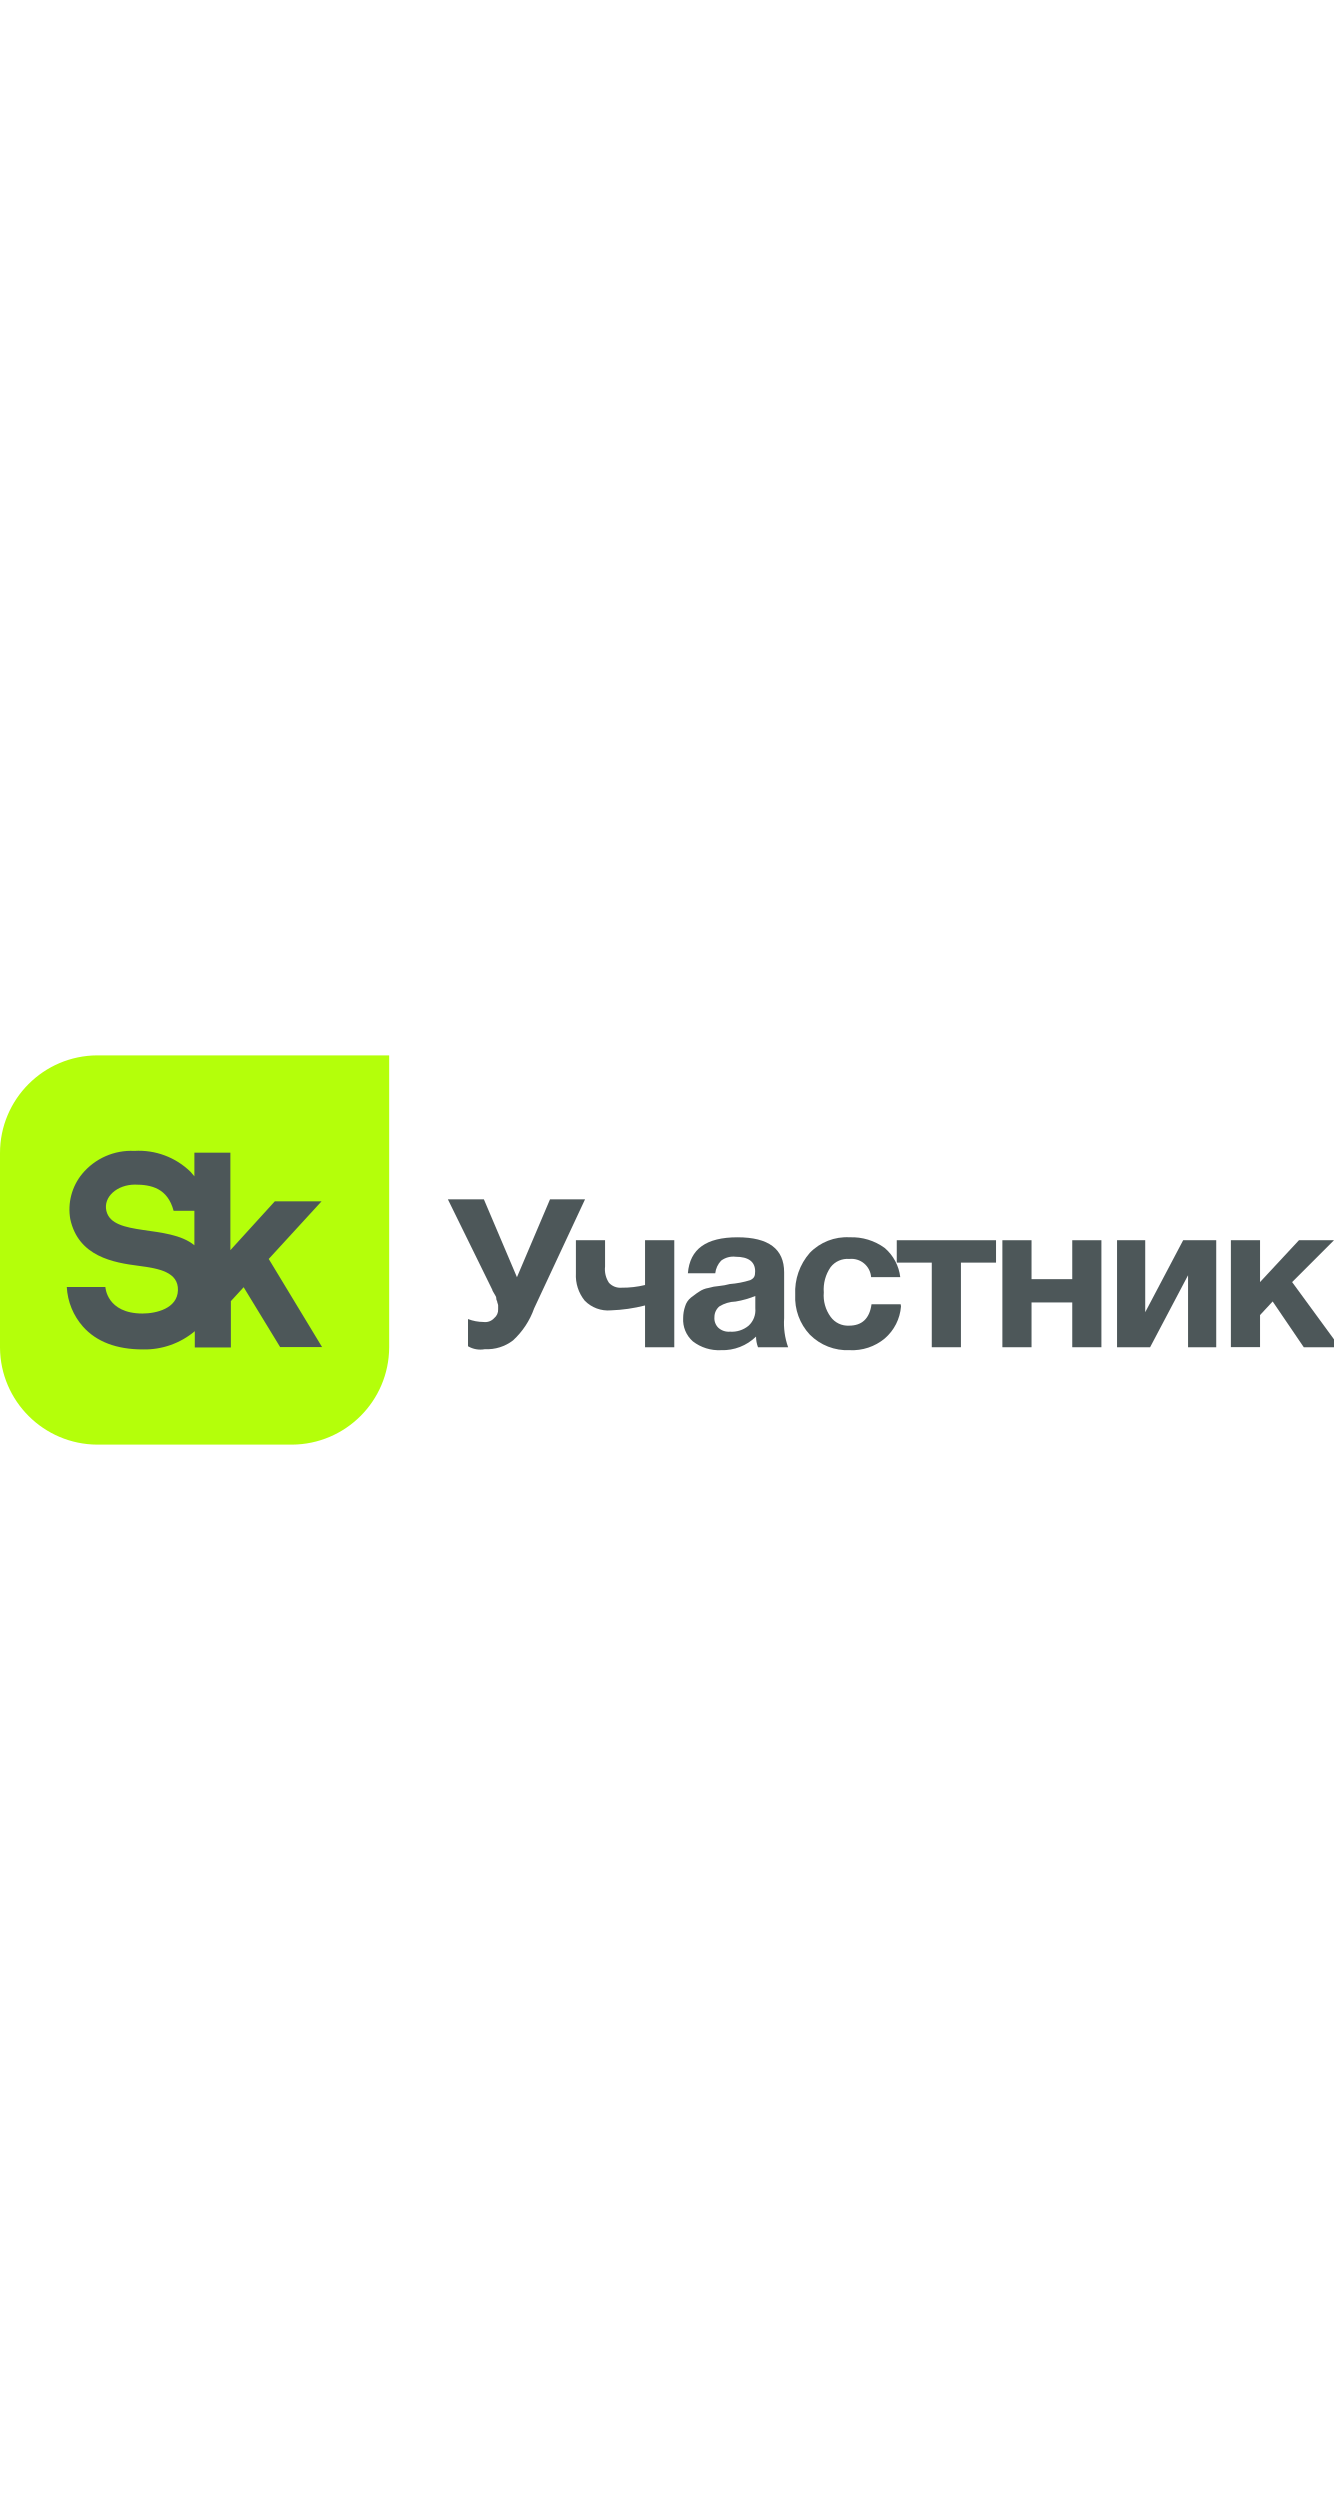
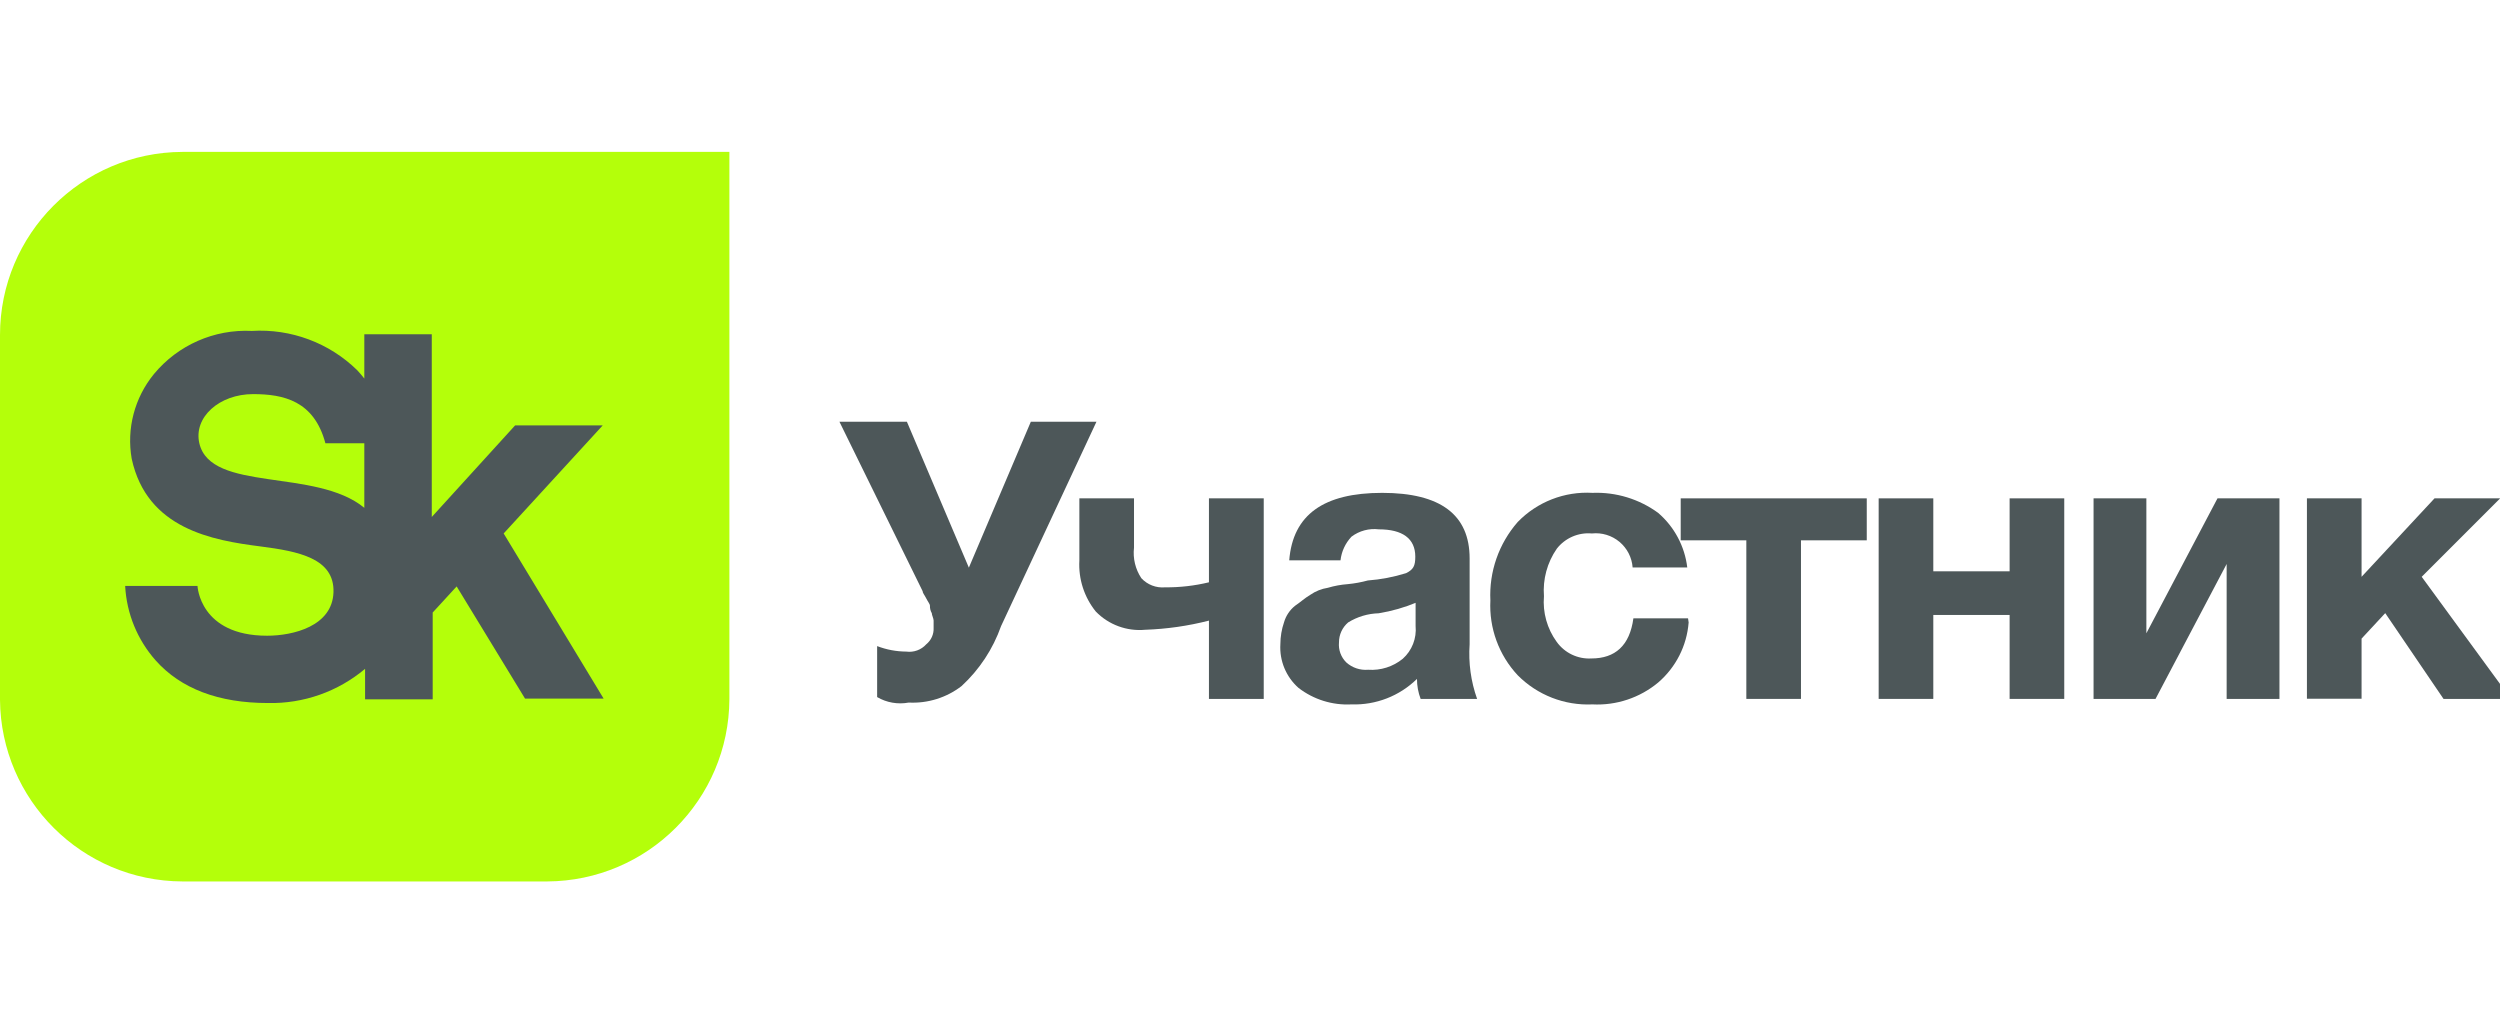
- <svg xmlns="http://www.w3.org/2000/svg" width="34px" height="16.86mm" viewBox="0 0 163.8 47.8">
+ <svg xmlns="http://www.w3.org/2000/svg" width="40.79mm" height="16.86mm" viewBox="0 0 163.8 47.8">
  <g>
    <path d="M11.95,0A12,12,0,0,0,0,12v23.9A12,12,0,0,0,11.95,47.8h23.9A12,12,0,0,0,47.79,35.85V0Z" style="fill: #b4ff0a" />
    <path d="M13.06,19.09c-.39-1.71,1.32-3.22,3.52-3.22,2,0,4,.44,4.74,3.22h2.55v4.23C20.69,20.7,13.81,22.33,13.06,19.09Zm26.43-1.17H33.75l-5.46,6V11.95H23.87v2.9c-.15-.19-.3-.37-.47-.55a9.08,9.08,0,0,0-6.9-2.57,7.82,7.82,0,0,0-6.41,2.82,6.89,6.89,0,0,0-1.46,5.56c1,4.6,5.3,5.34,8.44,5.74,2.47.32,4.85.77,4.78,3s-2.65,2.85-4.35,2.85c-4.42,0-4.56-3.26-4.56-3.26H8.2a8,8,0,0,0,2,4.88c1.65,1.85,4.12,2.79,7.36,2.79a9.56,9.56,0,0,0,6.36-2.24v2h4.43V30.18l1.57-1.71,4.48,7.35h5.15L33,25Z" style="fill: #4d5759" />
    <path d="M57.47,35.72V32.38a5.41,5.41,0,0,0,1.91.36,1.49,1.49,0,0,0,1.31-.48,1.3,1.3,0,0,0,.48-1.08v-.48c0-.12-.12-.36-.12-.48a.9.9,0,0,1-.12-.48c0-.12-.12-.24-.24-.48s-.24-.36-.24-.48L55,17.68h4.42l4.06,9.56,4.06-9.56h4.3L65.59,31.07A9.76,9.76,0,0,1,63,35a5.23,5.23,0,0,1-3.46,1.08A3,3,0,0,1,57.47,35.72Z" style="fill: #4d5759" />
    <path d="M79.21,28.2V22.7H82.8V35.84H79.21V30.71a19.51,19.51,0,0,1-4.18.6,4,4,0,0,1-3.23-1.19,4.89,4.89,0,0,1-1.08-3.35V22.7h3.58v3.23a3,3,0,0,0,.48,2,1.89,1.89,0,0,0,1.55.6A11.78,11.78,0,0,0,79.21,28.2Z" style="fill: #4d5759" />
    <path d="M96.78,35.84h-3.7a3.69,3.69,0,0,1-.24-1.31,5.85,5.85,0,0,1-4.3,1.67,5.23,5.23,0,0,1-3.46-1.08,3.54,3.54,0,0,1-1.19-2.87,4.46,4.46,0,0,1,.24-1.43,2.15,2.15,0,0,1,.72-1.08c.36-.24.6-.48,1-.72A2.77,2.77,0,0,1,87,28.56a6.16,6.16,0,0,1,1.31-.24,7.8,7.8,0,0,0,1.31-.24,11.27,11.27,0,0,0,2.51-.48c.48-.24.6-.48.6-1.08,0-1.19-.84-1.79-2.39-1.79a2.48,2.48,0,0,0-1.79.48,2.7,2.7,0,0,0-.72,1.55H84.47c.24-3,2.27-4.42,6.09-4.42s5.73,1.43,5.73,4.3v5.62A8.83,8.83,0,0,0,96.78,35.84Zm-3.94-6.33a11.11,11.11,0,0,1-2.51.72,4,4,0,0,0-2,.6,1.71,1.71,0,0,0-.6,1.31,1.63,1.63,0,0,0,.48,1.31,1.9,1.9,0,0,0,1.43.48,3.23,3.23,0,0,0,2.27-.72,2.56,2.56,0,0,0,.84-2.15V29.51Z" style="fill: #4d5759" />
    <path d="M110.64,30.83a5.78,5.78,0,0,1-2,3.94,6.24,6.24,0,0,1-4.3,1.43,6.48,6.48,0,0,1-4.9-1.91,6.68,6.68,0,0,1-1.79-4.9,7.27,7.27,0,0,1,1.79-5.14,6.31,6.31,0,0,1,4.9-1.91,6.84,6.84,0,0,1,4.3,1.31,5.59,5.59,0,0,1,1.91,3.58h-3.58A2.42,2.42,0,0,0,104.3,25,2.62,2.62,0,0,0,102,26a4.81,4.81,0,0,0-.84,3.11,4.45,4.45,0,0,0,.84,3,2.62,2.62,0,0,0,2.27,1.08c1.55,0,2.51-.84,2.75-2.63h3.58Z" style="fill: #4d5759" />
    <path d="M122.34,25.45H118V35.84h-3.58V25.45h-4.3V22.7h12.19v2.75Z" style="fill: #4d5759" />
    <path d="M135.25,35.84h-3.58v-5.5h-5v5.5h-3.58V22.7h3.58v4.78h5V22.7h3.58Z" style="fill: #4d5759" />
    <path d="M149.35,35.84h-3.46V27l-4.66,8.84h-4.06V22.7h3.46v8.84l4.66-8.84h4.06Z" style="fill: #4d5759" />
    <path d="M164.52,35.84H160.1l-3.82-5.62-1.55,1.67v3.94h-3.58V22.7h3.58v5.14l4.78-5.14h4.3l-5.14,5.14Z" style="fill: #4d5759" />
  </g>
</svg>
